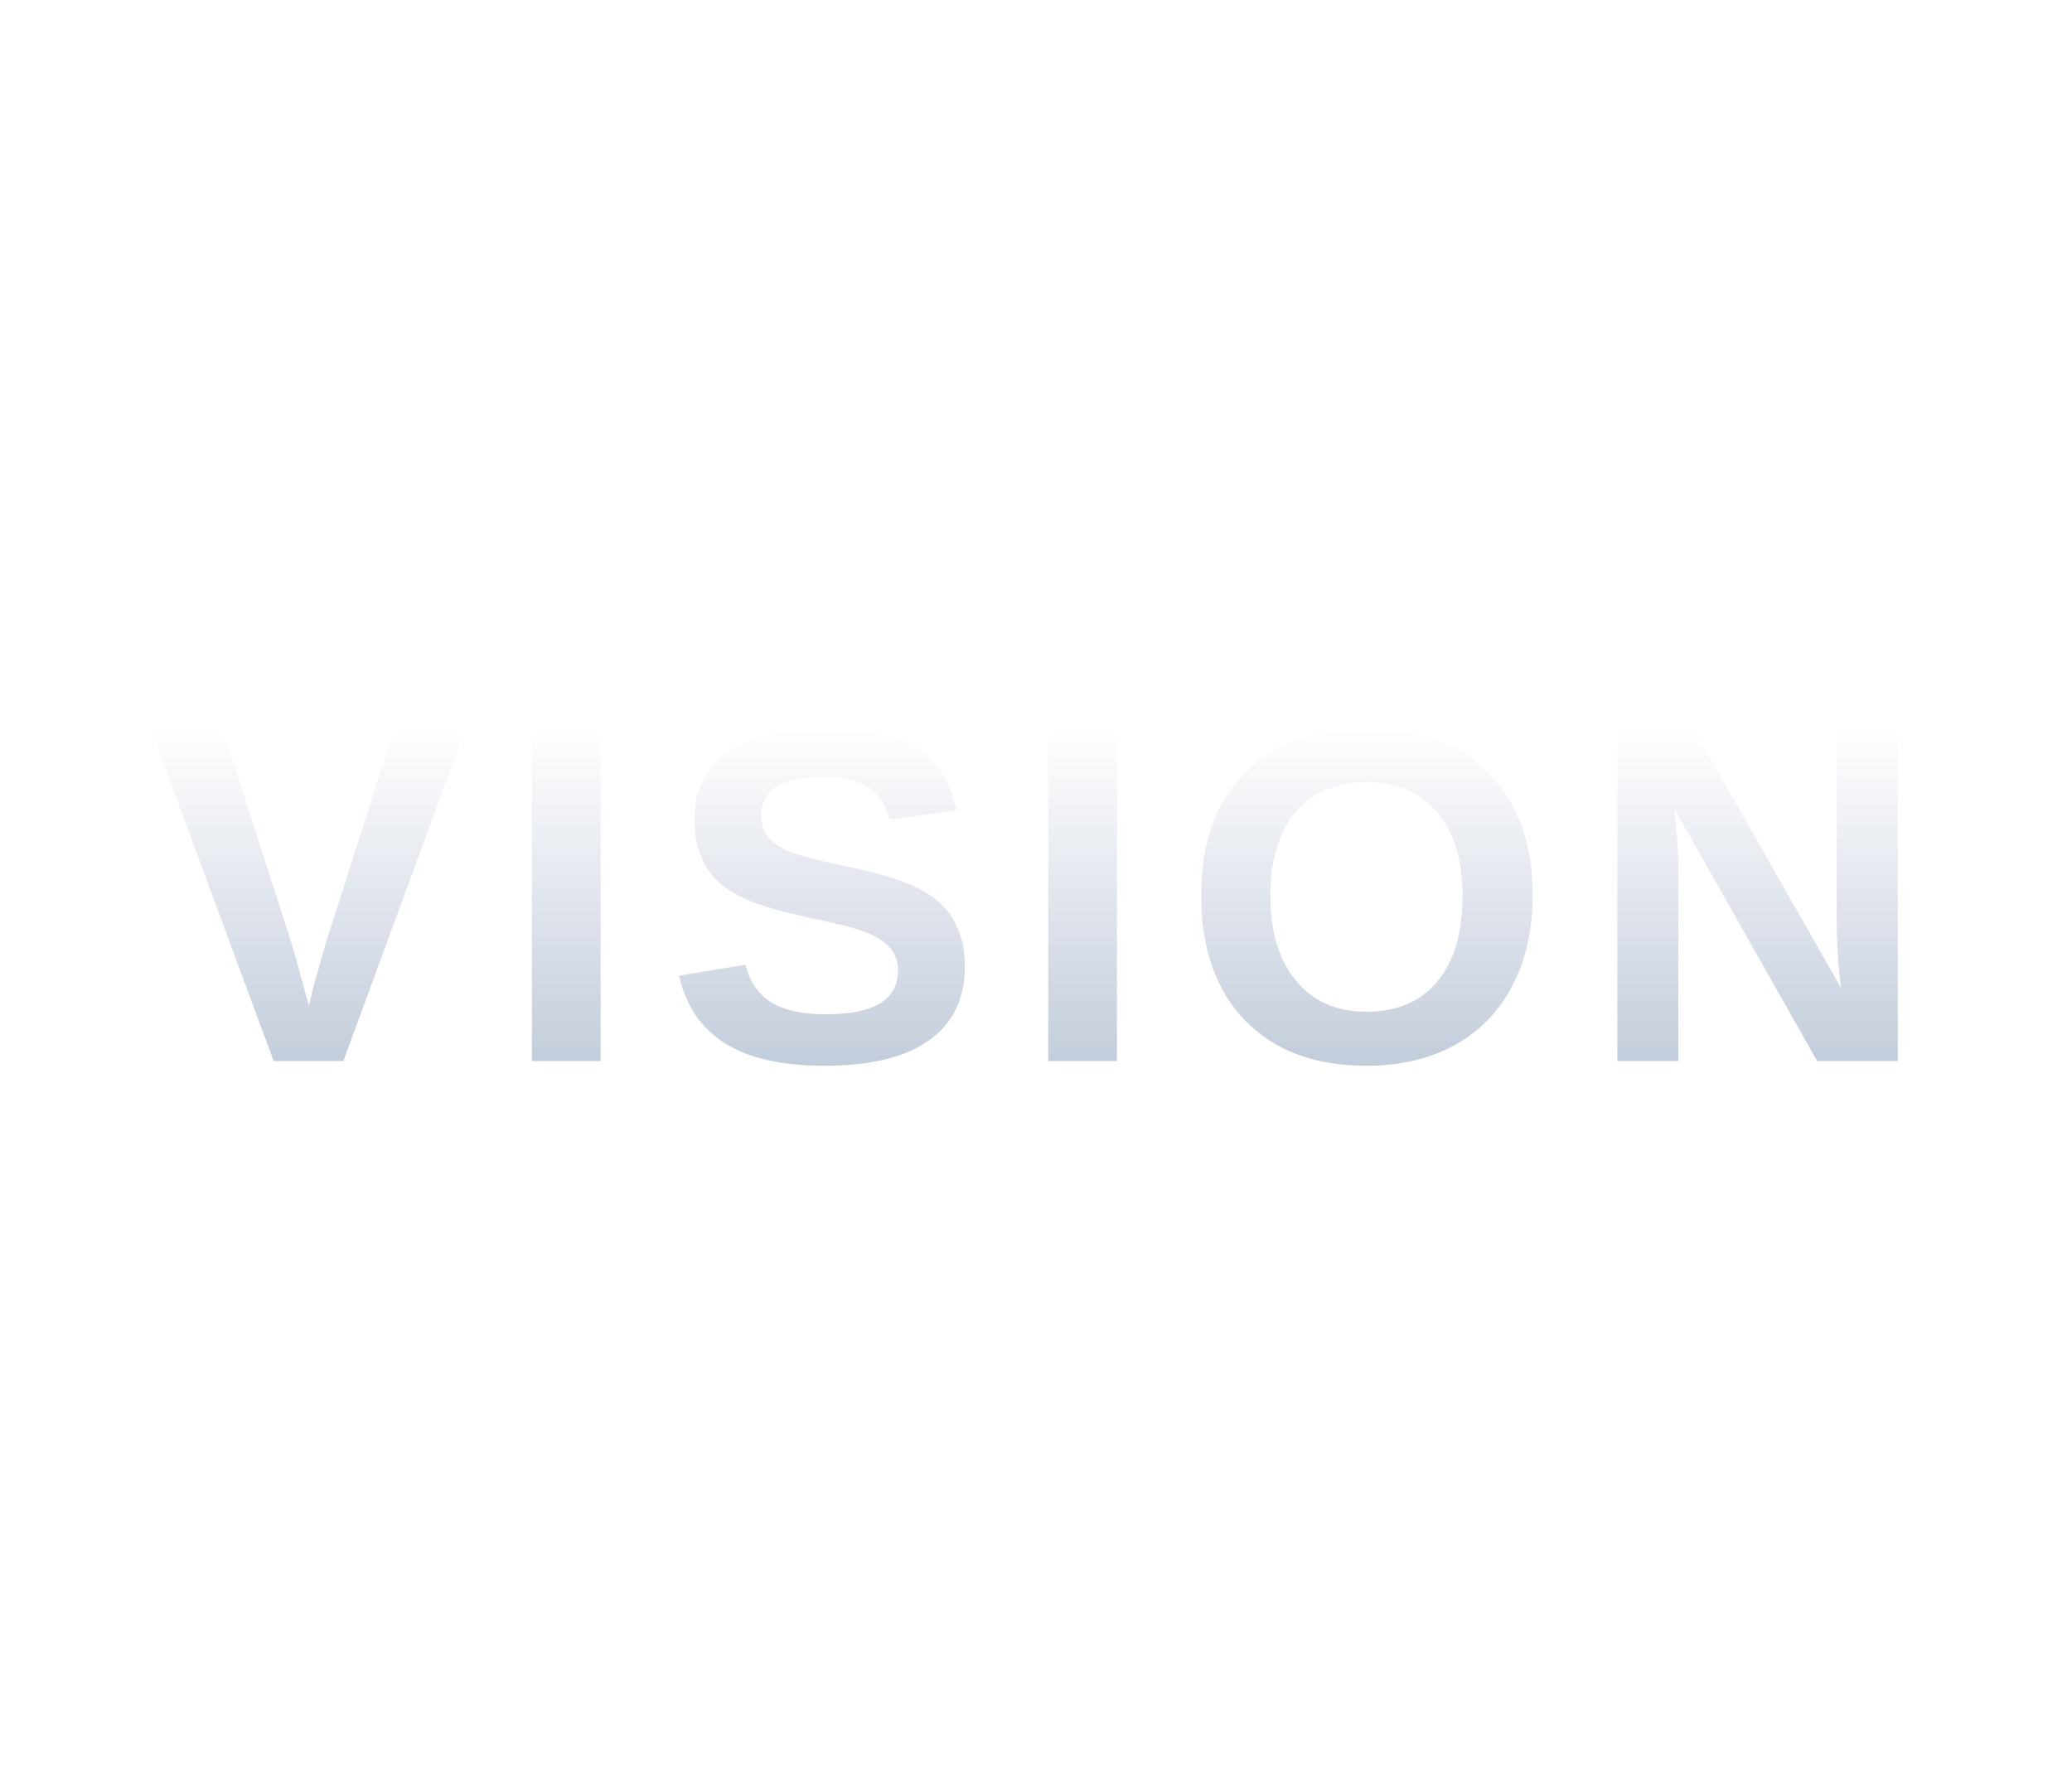
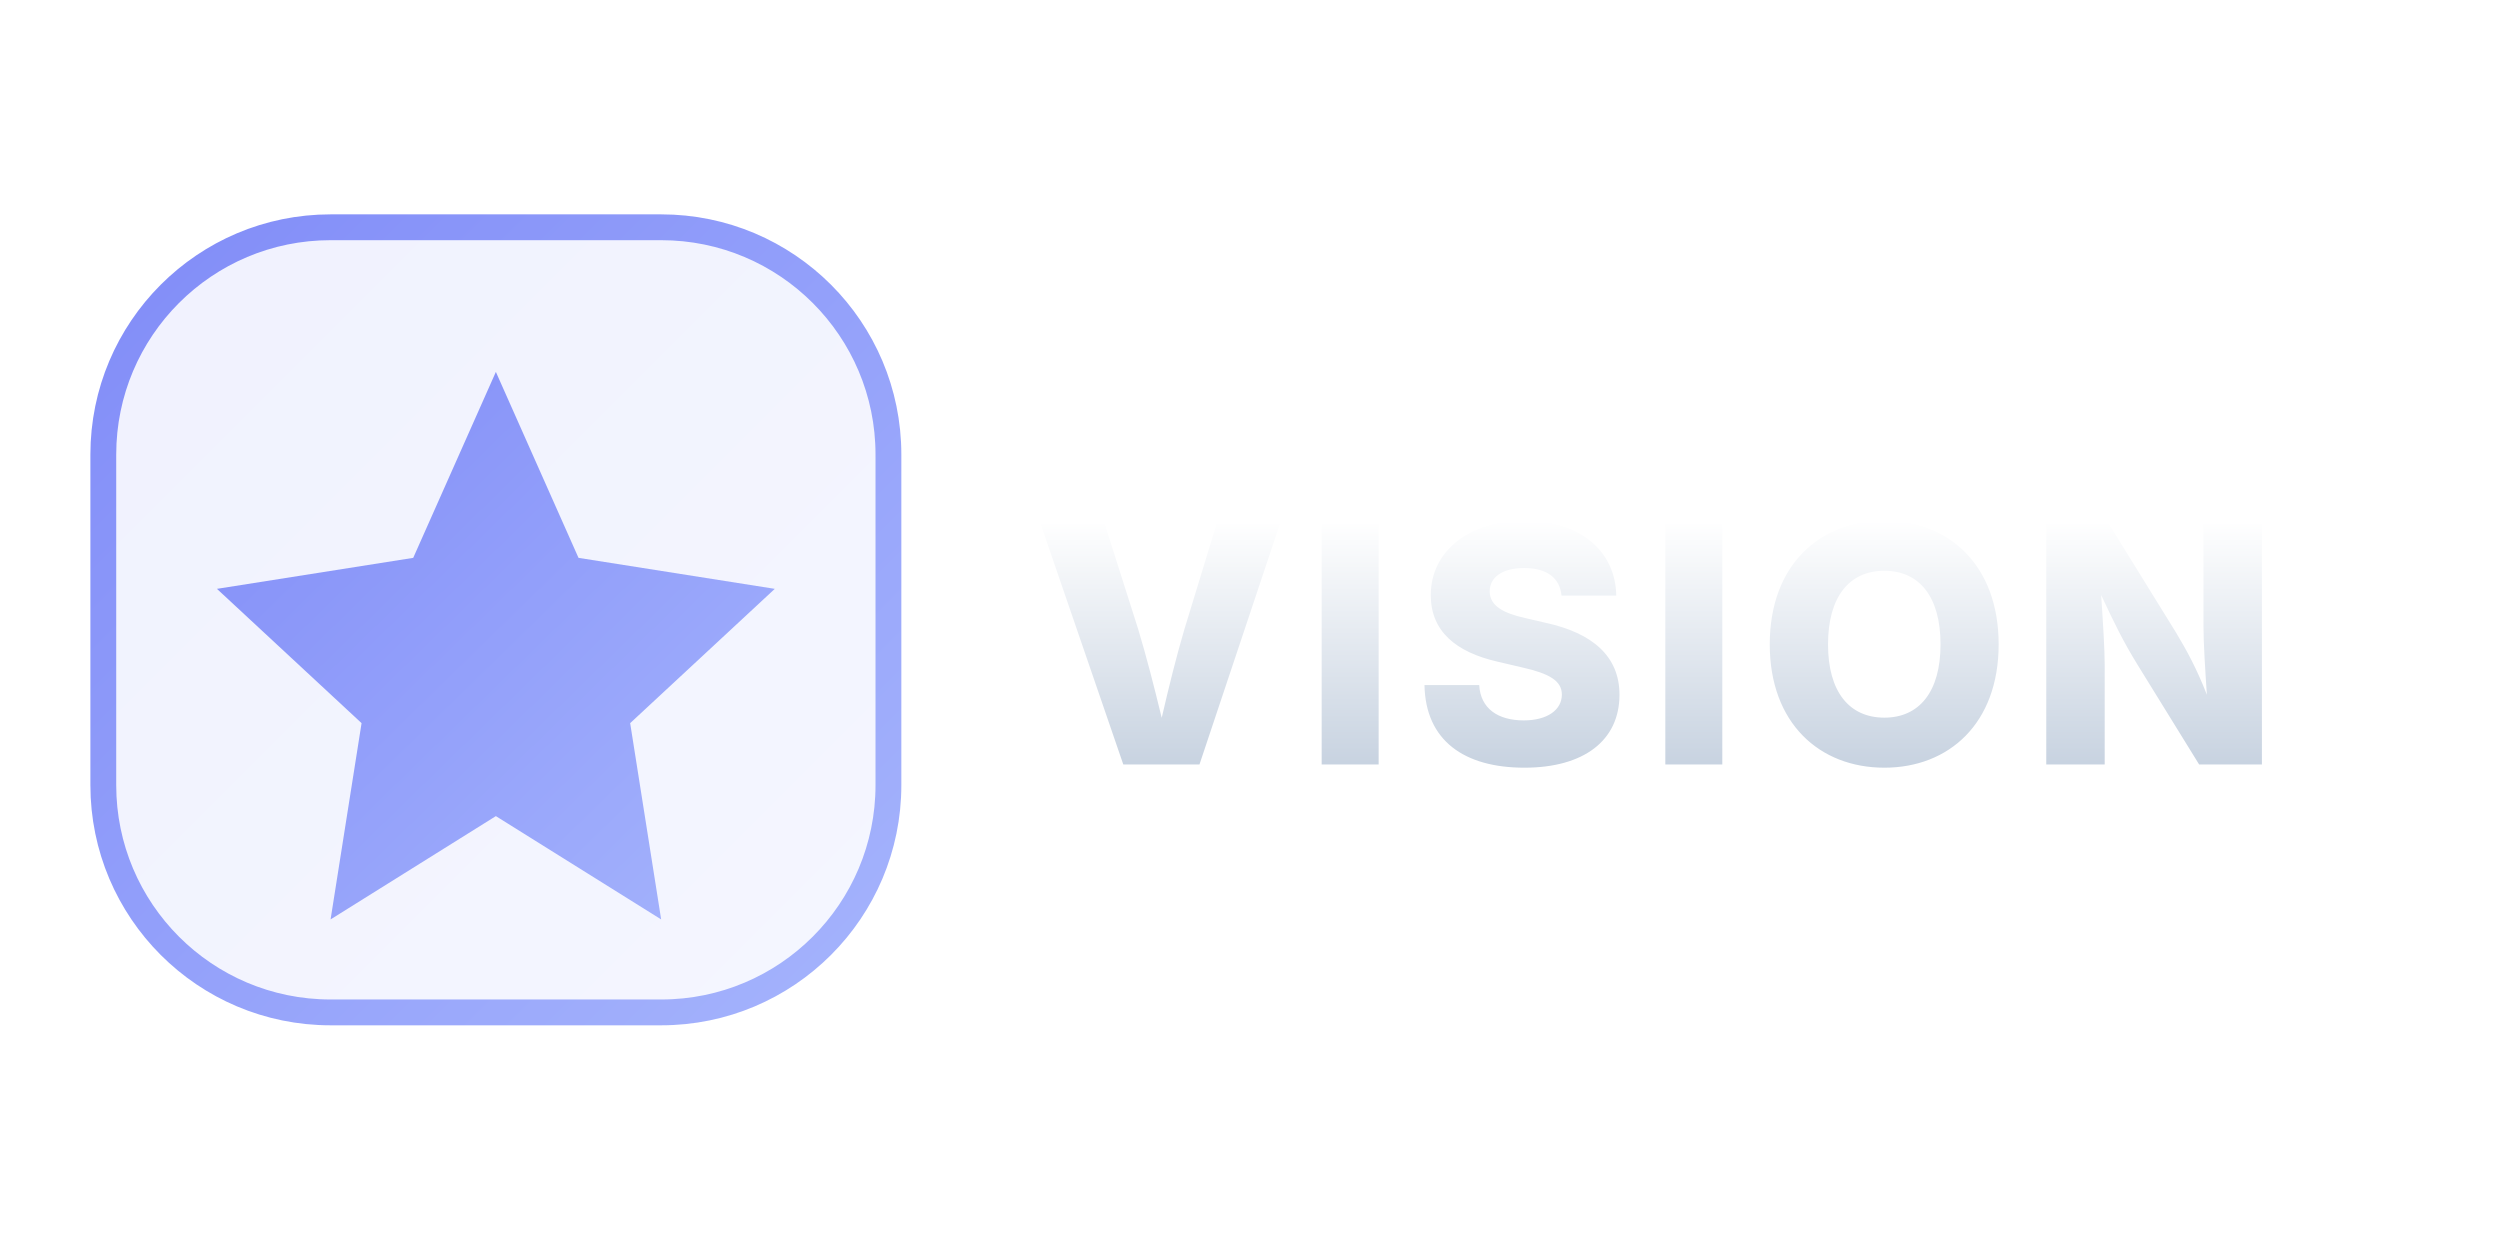
- <svg xmlns="http://www.w3.org/2000/svg" viewBox="0 0 139 120" role="img" aria-label="VISION">
+ <svg xmlns="http://www.w3.org/2000/svg" viewBox="0 0 242 120" role="img" aria-label="VISION">
  <defs>
-     <linearGradient id="w" x1="0" y1="0" x2="0" y2="1">
+     <linearGradient id="g" x1="0" y1="0" x2="1" y2="1">
+       <stop offset="0" stop-color="#818cf8" />
+       <stop offset="1" stop-color="#a5b4fc" />
+     </linearGradient>
+     <linearGradient id="t" x1="0" y1="0" x2="0" y2="1">
      <stop offset="0" stop-color="#ffffff" />
-       <stop offset="1" stop-color="#c3ccdb" />
+       <stop offset="1" stop-color="#c7d2e0" />
    </linearGradient>
  </defs>
-   <text x="10" y="71.2" font-family="'Plus Jakarta Sans','Segoe UI',Arial,Helvetica,sans-serif" font-size="32" font-weight="800" letter-spacing="2.2" fill="url(#w)">VISION</text>
+   <rect x="10" y="22" width="76" height="76" rx="22" fill="url(#g)" opacity="0.12" />
+   <rect x="10" y="22" width="76" height="76" rx="22" fill="none" stroke="url(#g)" stroke-width="2.5" />
+   <path d="M48 36 L56 54 L75 57 L61 70 L64 89 L48 79 L32 89 L35 70 L21 57 L40 54 Z" fill="url(#g)" />
+   <text x="100" y="74" font-family="'Inter','Segoe UI',Arial,Helvetica,sans-serif" font-size="32" font-weight="800" letter-spacing="1.5" fill="url(#t)">VISION</text>
</svg>
